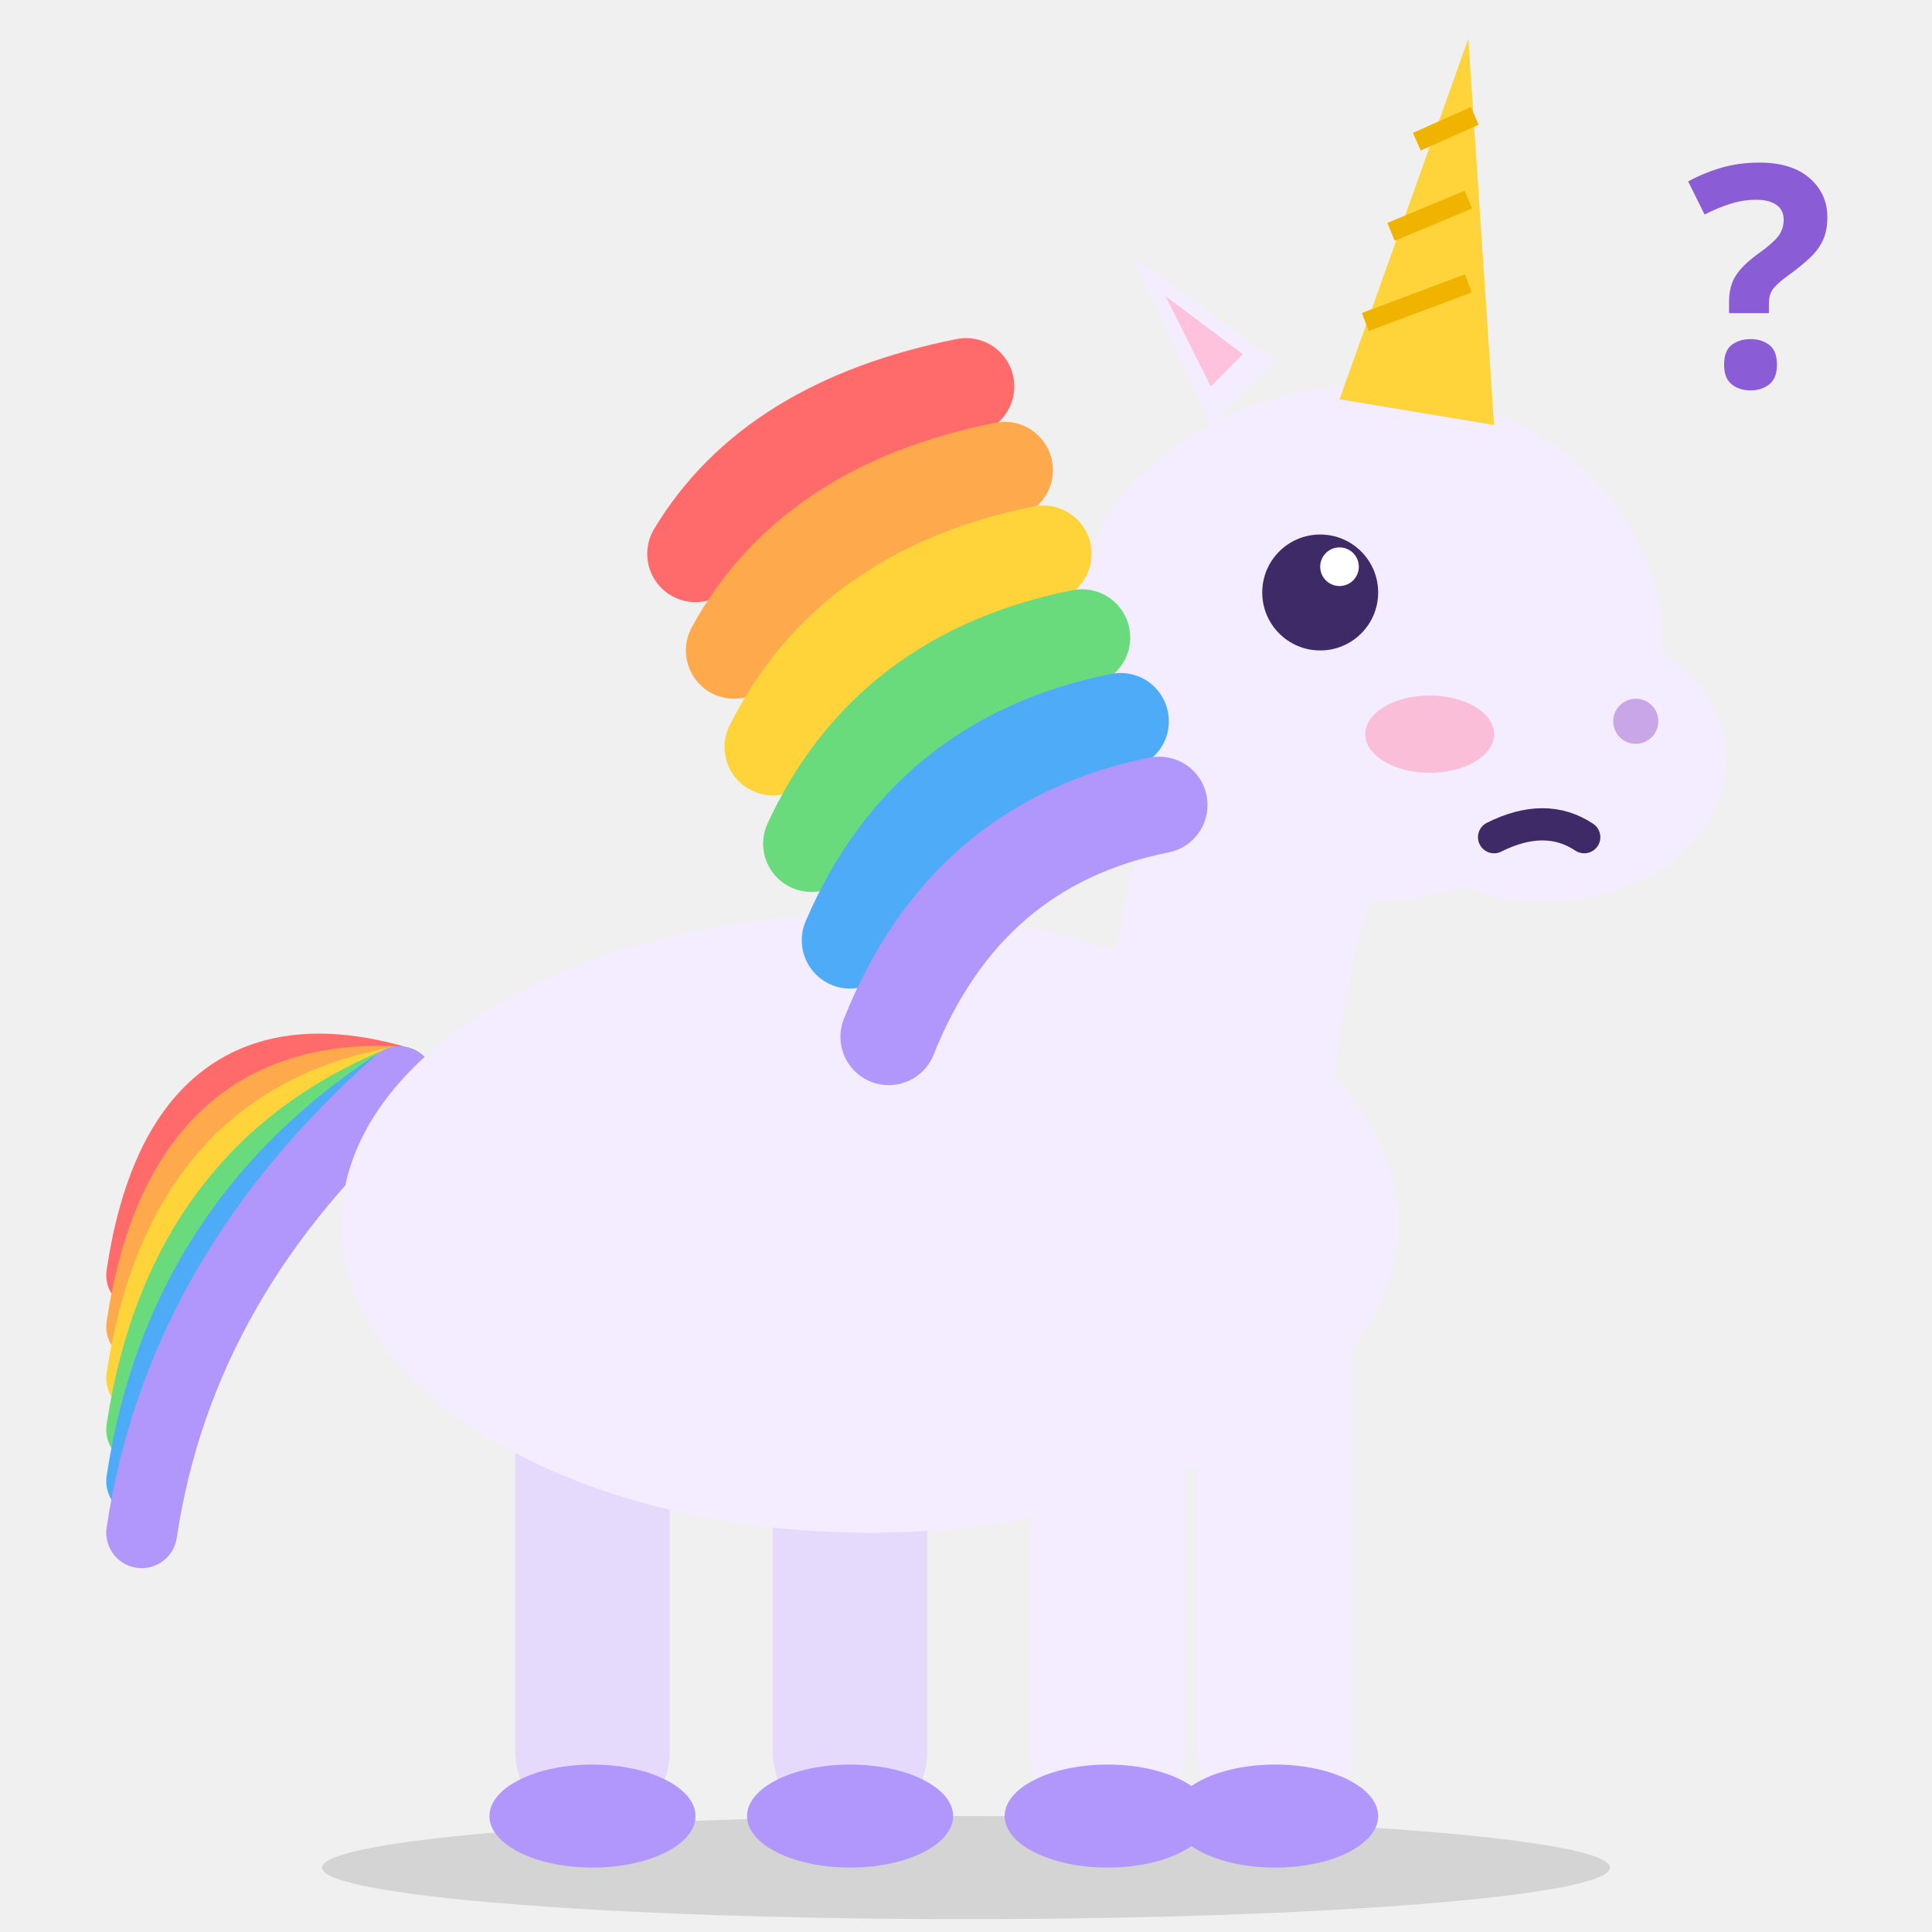
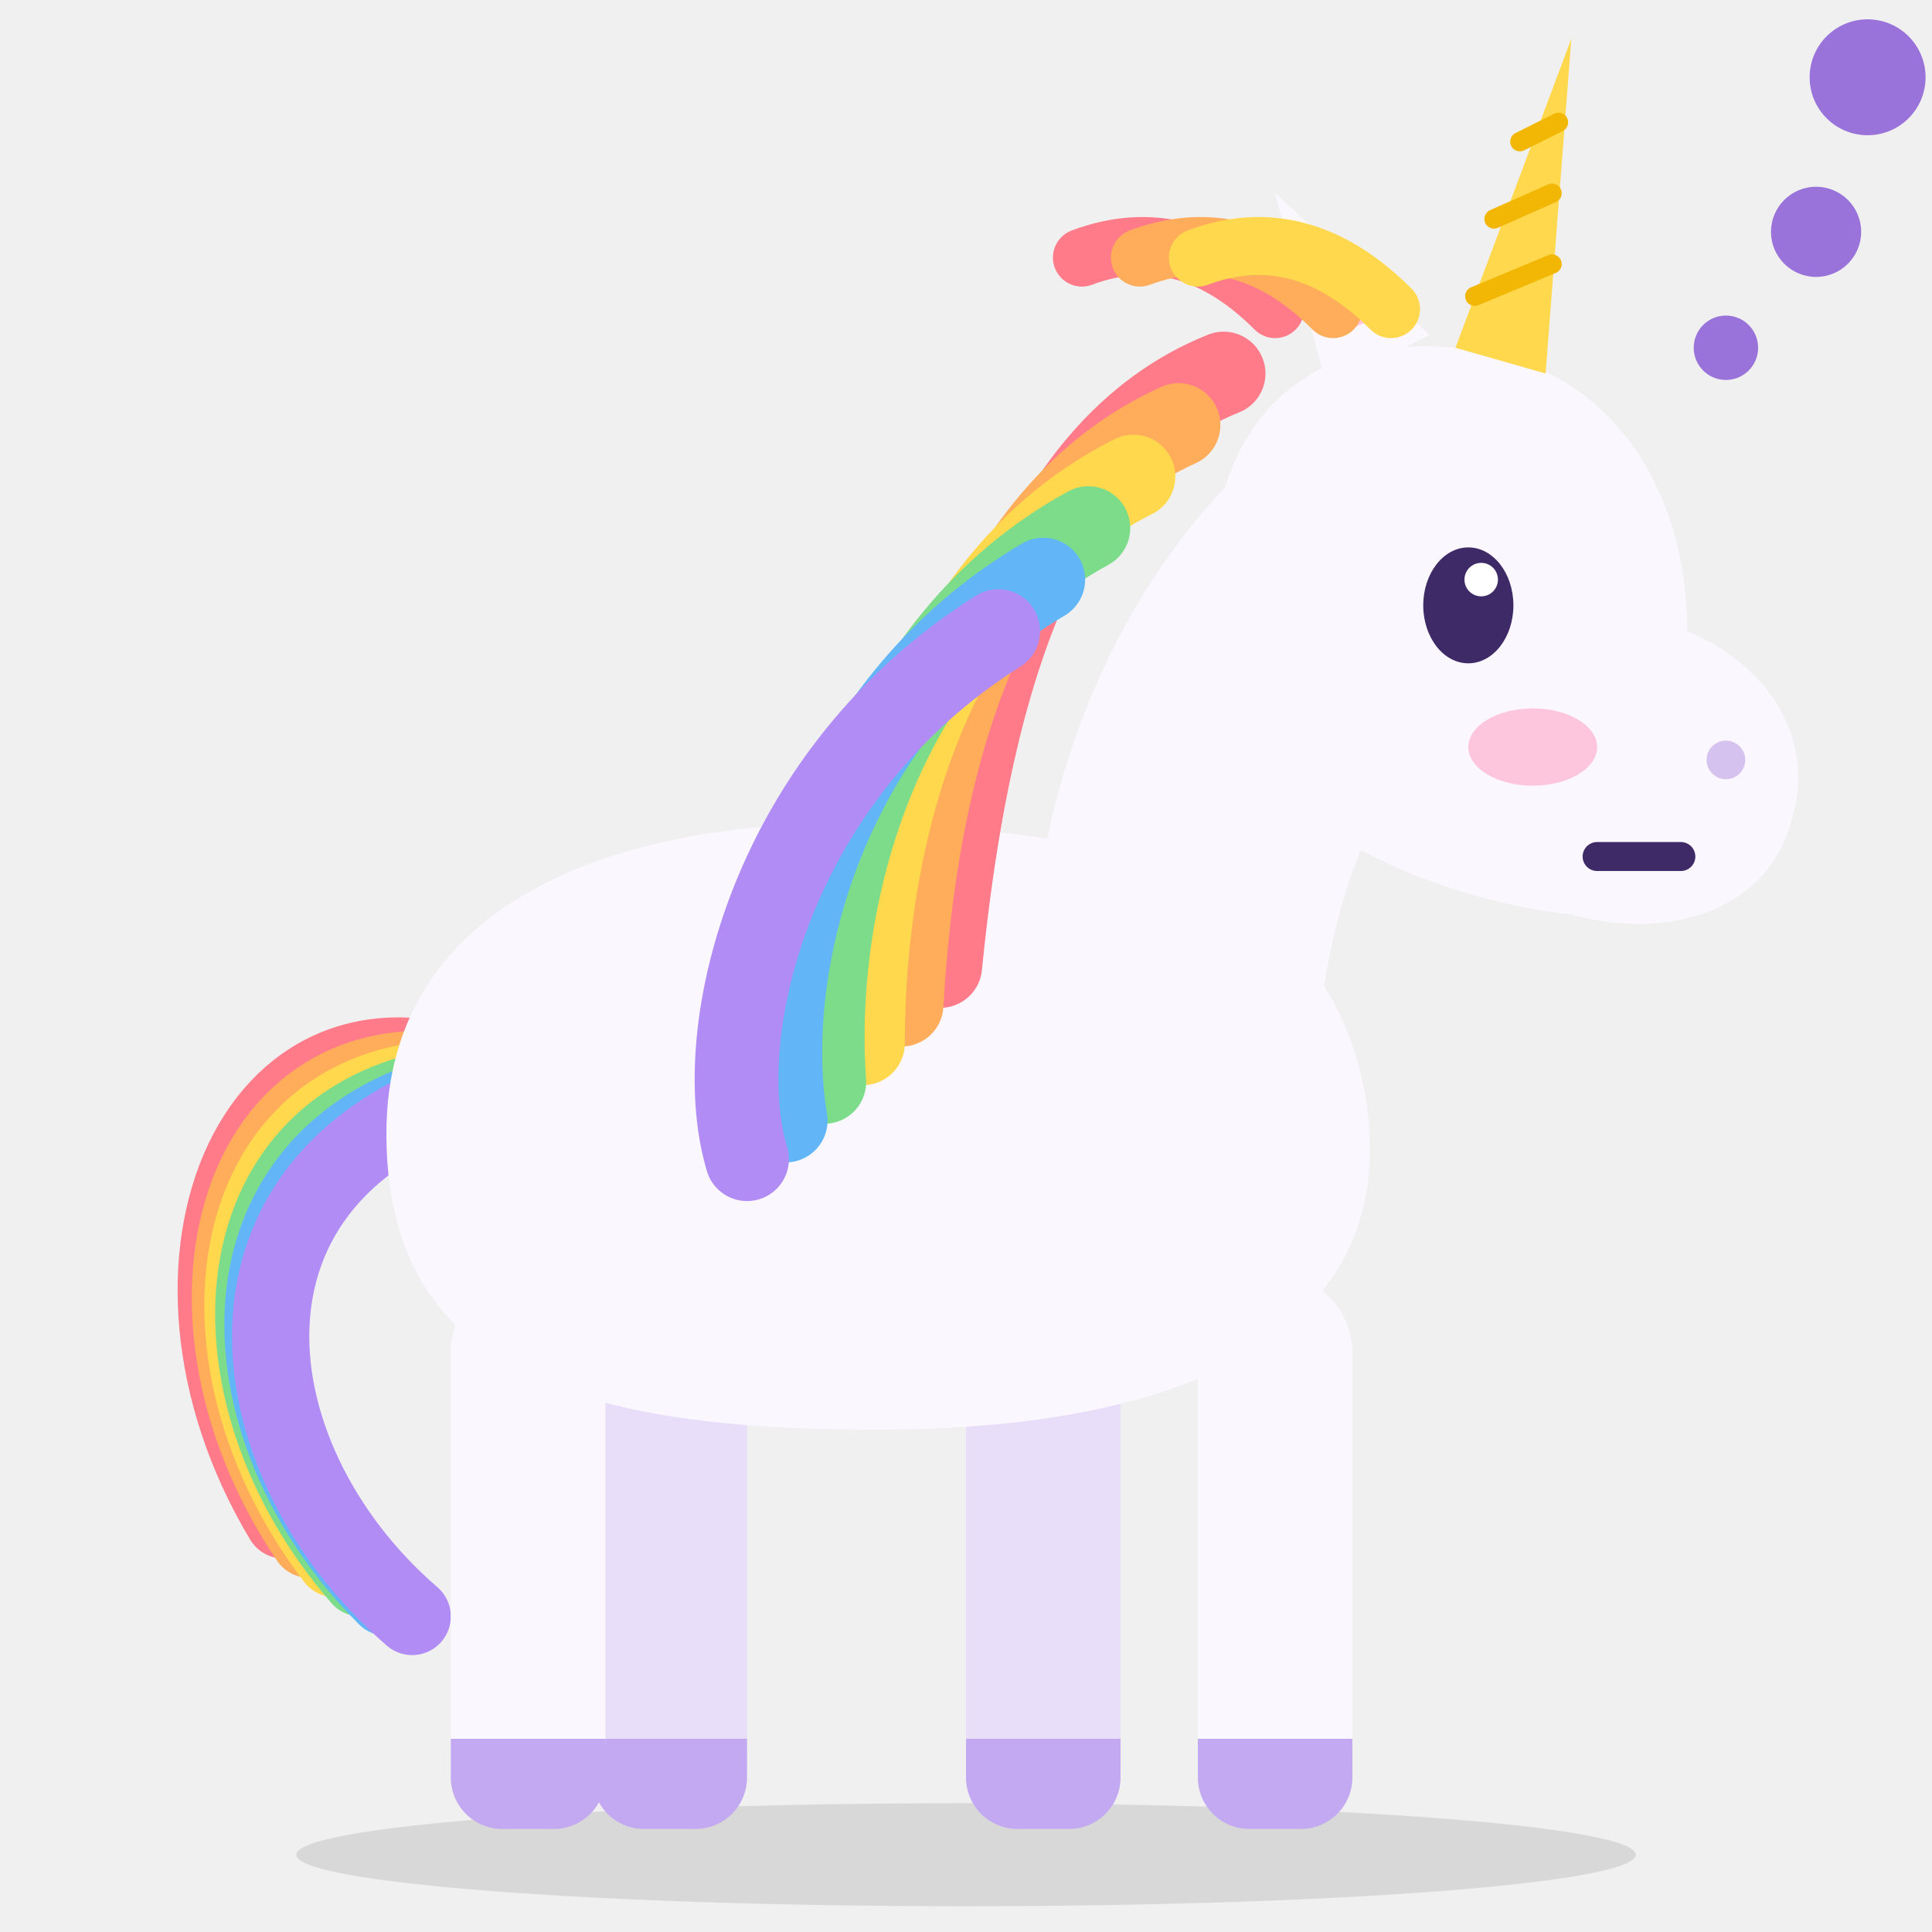
<svg xmlns="http://www.w3.org/2000/svg" viewBox="0 0 300 300">
-   <ellipse cx="150" cy="290" rx="100" ry="8" fill="#000" opacity="0.12" />
-   <path d="M62 168 q-34 -10 -40 30" stroke="#ff6b6b" stroke-width="11" stroke-linecap="round" fill="none" />
-   <path d="M62 168 q-34 -2 -40 38" stroke="#ffa94d" stroke-width="11" stroke-linecap="round" fill="none" />
-   <path d="M62 168 q-34 6 -40 46" stroke="#ffd43b" stroke-width="11" stroke-linecap="round" fill="none" />
-   <path d="M62 168 q-34 14 -40 54" stroke="#69db7c" stroke-width="11" stroke-linecap="round" fill="none" />
-   <path d="M62 168 q-34 22 -40 62" stroke="#4dabf7" stroke-width="11" stroke-linecap="round" fill="none" />
-   <path d="M62 168 q-34 30 -40 70" stroke="#b197fc" stroke-width="11" stroke-linecap="round" fill="none" />
-   <rect x="80" y="200" width="24" height="84" rx="12" fill="#e6dafc" />
-   <ellipse cx="92" cy="282" rx="16" ry="8" fill="#b197fc" />
-   <rect x="120" y="204" width="24" height="80" rx="12" fill="#e6dafc" />
-   <ellipse cx="132" cy="282" rx="16" ry="8" fill="#b197fc" />
-   <rect x="160" y="204" width="24" height="80" rx="12" fill="#f4ecff" />
-   <ellipse cx="172" cy="282" rx="16" ry="8" fill="#b197fc" />
-   <ellipse cx="135" cy="190" rx="82" ry="48" fill="#f4ecff" />
-   <path d="M170 170 Q176 120 190 96 L226 112 Q206 140 206 190Z" fill="#f4ecff" />
-   <rect x="186" y="200" width="24" height="84" rx="12" fill="#f4ecff" />
-   <ellipse cx="198" cy="282" rx="16" ry="8" fill="#b197fc" />
-   <ellipse cx="212" cy="100" rx="46" ry="40" fill="#f4ecff" />
-   <ellipse cx="240" cy="118" rx="28" ry="22" fill="#f4ecff" />
-   <circle cx="254" cy="112" r="3.5" fill="#c9a6e8" />
-   <path d="M188 66 l-12 -26 22 16z" fill="#f4ecff" />
-   <path d="M188 60 l-7 -14 12 9z" fill="#ffc2dc" />
-   <path d="M208 62 L228 6 L232 66Z" fill="#ffd43b" />
-   <path d="M212 50 l16 -6 M216 36 l12 -5 M220 22 l9 -4" stroke="#f0b400" stroke-width="3" />
-   <path d="M150 60 q-30 6 -42 26" stroke="#ff6b6b" stroke-width="15" stroke-linecap="round" fill="none" />
-   <path d="M156 73 q-30 6 -42 28" stroke="#ffa94d" stroke-width="15" stroke-linecap="round" fill="none" />
-   <path d="M162 86 q-30 6 -42 30" stroke="#ffd43b" stroke-width="15" stroke-linecap="round" fill="none" />
-   <path d="M168 99 q-30 6 -42 32" stroke="#69db7c" stroke-width="15" stroke-linecap="round" fill="none" />
-   <path d="M174 112 q-30 6 -42 34" stroke="#4dabf7" stroke-width="15" stroke-linecap="round" fill="none" />
-   <path d="M180 125 q-30 6 -42 36" stroke="#b197fc" stroke-width="15" stroke-linecap="round" fill="none" />
-   <circle cx="205" cy="92" r="9" fill="#3d2a66" />
-   <circle cx="208" cy="88" r="3" fill="#fff" />
-   <ellipse cx="222" cy="114" rx="10" ry="6" fill="#ff8fb1" opacity="0.5" />
-   <path d="M232 130 q8 -4 14 0" stroke="#3d2a66" stroke-width="5" stroke-linecap="round" fill="none" />
-   <text x="262" y="60" font-family="Fredoka, sans-serif" font-size="48" font-weight="600" fill="#8a5cd6">?</text>
+   <ellipse cx="150" cy="288" rx="104" ry="8" fill="#000" opacity="0.10" />
+   <path d="M78 168 C40 150 20 196 44 236" stroke="#ff7b8a" stroke-width="12" stroke-linecap="round" fill="none" />
+   <path d="M78 168 C38 156 23 202 48 239" stroke="#ffad5a" stroke-width="12" stroke-linecap="round" fill="none" />
+   <path d="M78 168 C36 162 26 208 52 242" stroke="#ffd84d" stroke-width="12" stroke-linecap="round" fill="none" />
+   <path d="M78 168 C34 168 29 214 56 245" stroke="#7ddc8a" stroke-width="12" stroke-linecap="round" fill="none" />
+   <path d="M78 168 C32 174 32 220 60 248" stroke="#62b6f7" stroke-width="12" stroke-linecap="round" fill="none" />
+   <path d="M78 168 C30 180 35 226 64 251" stroke="#b28cf5" stroke-width="12" stroke-linecap="round" fill="none" />
+   <rect x="92" y="198" width="24" height="84" rx="12" fill="#e9defa" />
+   <path d="M92 270 h24 v6 a8 8 0 0 1 -8 8 h-8 a8 8 0 0 1 -8 -8z" fill="#c3a9f2" />
+   <rect x="150" y="198" width="24" height="84" rx="12" fill="#e9defa" />
+   <path d="M150 270 h24 v6 a8 8 0 0 1 -8 8 h-8 a8 8 0 0 1 -8 -8z" fill="#c3a9f2" />
+   <rect x="70" y="198" width="24" height="84" rx="12" fill="#fbf7ff" />
+   <path d="M70 270 h24 v6 a8 8 0 0 1 -8 8 h-8 a8 8 0 0 1 -8 -8z" fill="#c3a9f2" />
+   <path d="M60 176 C60 140 96 126 140 128 C178 130 206 138 212 170 C218 206 186 222 136 222 C88 222 60 212 60 176Z" fill="#fbf7ff" />
+   <rect x="186" y="198" width="24" height="84" rx="12" fill="#fbf7ff" />
+   <path d="M186 270 h24 v6 a8 8 0 0 1 -8 8 h-8 a8 8 0 0 1 -8 -8z" fill="#c3a9f2" />
+   <path d="M160 150 C162 116 176 88 196 70 L238 98 C214 116 204 140 204 176Z" fill="#fbf7ff" />
+   <path d="M190 58 C160 70 150 110 146 150" stroke="#ff7b8a" stroke-width="13" stroke-linecap="round" fill="none" />
+   <path d="M183 66 C152 80 142 120 140 156" stroke="#ffad5a" stroke-width="13" stroke-linecap="round" fill="none" />
+   <path d="M176 74 C144 90 134 130 134 162" stroke="#ffd84d" stroke-width="13" stroke-linecap="round" fill="none" />
+   <path d="M169 82 C136 100 126 140 128 168" stroke="#7ddc8a" stroke-width="13" stroke-linecap="round" fill="none" />
+   <path d="M162 90 C128 110 118 150 122 174" stroke="#62b6f7" stroke-width="13" stroke-linecap="round" fill="none" />
+   <path d="M155 98 C120 120 110 160 116 180" stroke="#b28cf5" stroke-width="13" stroke-linecap="round" fill="none" />
+   <path d="M188 92 C188 62 206 52 226 54 C250 56 262 76 262 98 C276 104 282 116 278 128 C274 142 258 146 244 142 C226 140 206 132 196 120 C190 112 188 102 188 92Z" fill="#fbf7ff" />
+   <circle cx="268" cy="118" r="3" fill="#d6c2ee" />
+   <path d="M206 60 L198 30 L222 52Z" fill="#fbf7ff" />
+   <path d="M207 52 L203 38 L215 49Z" fill="#ffc6de" />
+   <path d="M226 54 L244 6 L240 58Z" fill="#ffd84d" />
+   <path d="M229 46 l12 -5 M232 34 l9 -4 M236 22 l6 -3" stroke="#f2b705" stroke-width="3" stroke-linecap="round" />
+   <path d="M198 48 q-14 -14 -30 -8" stroke="#ff7b8a" stroke-width="9" stroke-linecap="round" fill="none" />
+   <path d="M207 48 q-14 -14 -30 -8" stroke="#ffad5a" stroke-width="9" stroke-linecap="round" fill="none" />
+   <path d="M216 48 q-14 -14 -30 -8" stroke="#ffd84d" stroke-width="9" stroke-linecap="round" fill="none" />
+   <ellipse cx="228" cy="94" rx="7" ry="9" fill="#3d2a66" />
+   <circle cx="230" cy="90" r="2.6" fill="#fff" />
+   <ellipse cx="238" cy="116" rx="10" ry="6" fill="#ff9fbf" opacity="0.55" />
+   <path d="M248 133 h13" stroke="#3d2a66" stroke-width="4.5" stroke-linecap="round" fill="none" />
+   <g fill="#8a5cd6" opacity="0.85">
+     <circle cx="268" cy="54" r="5" />
+     <circle cx="282" cy="36" r="7" />
+     <circle cx="290" cy="12" r="9" />
+   </g>
</svg>
